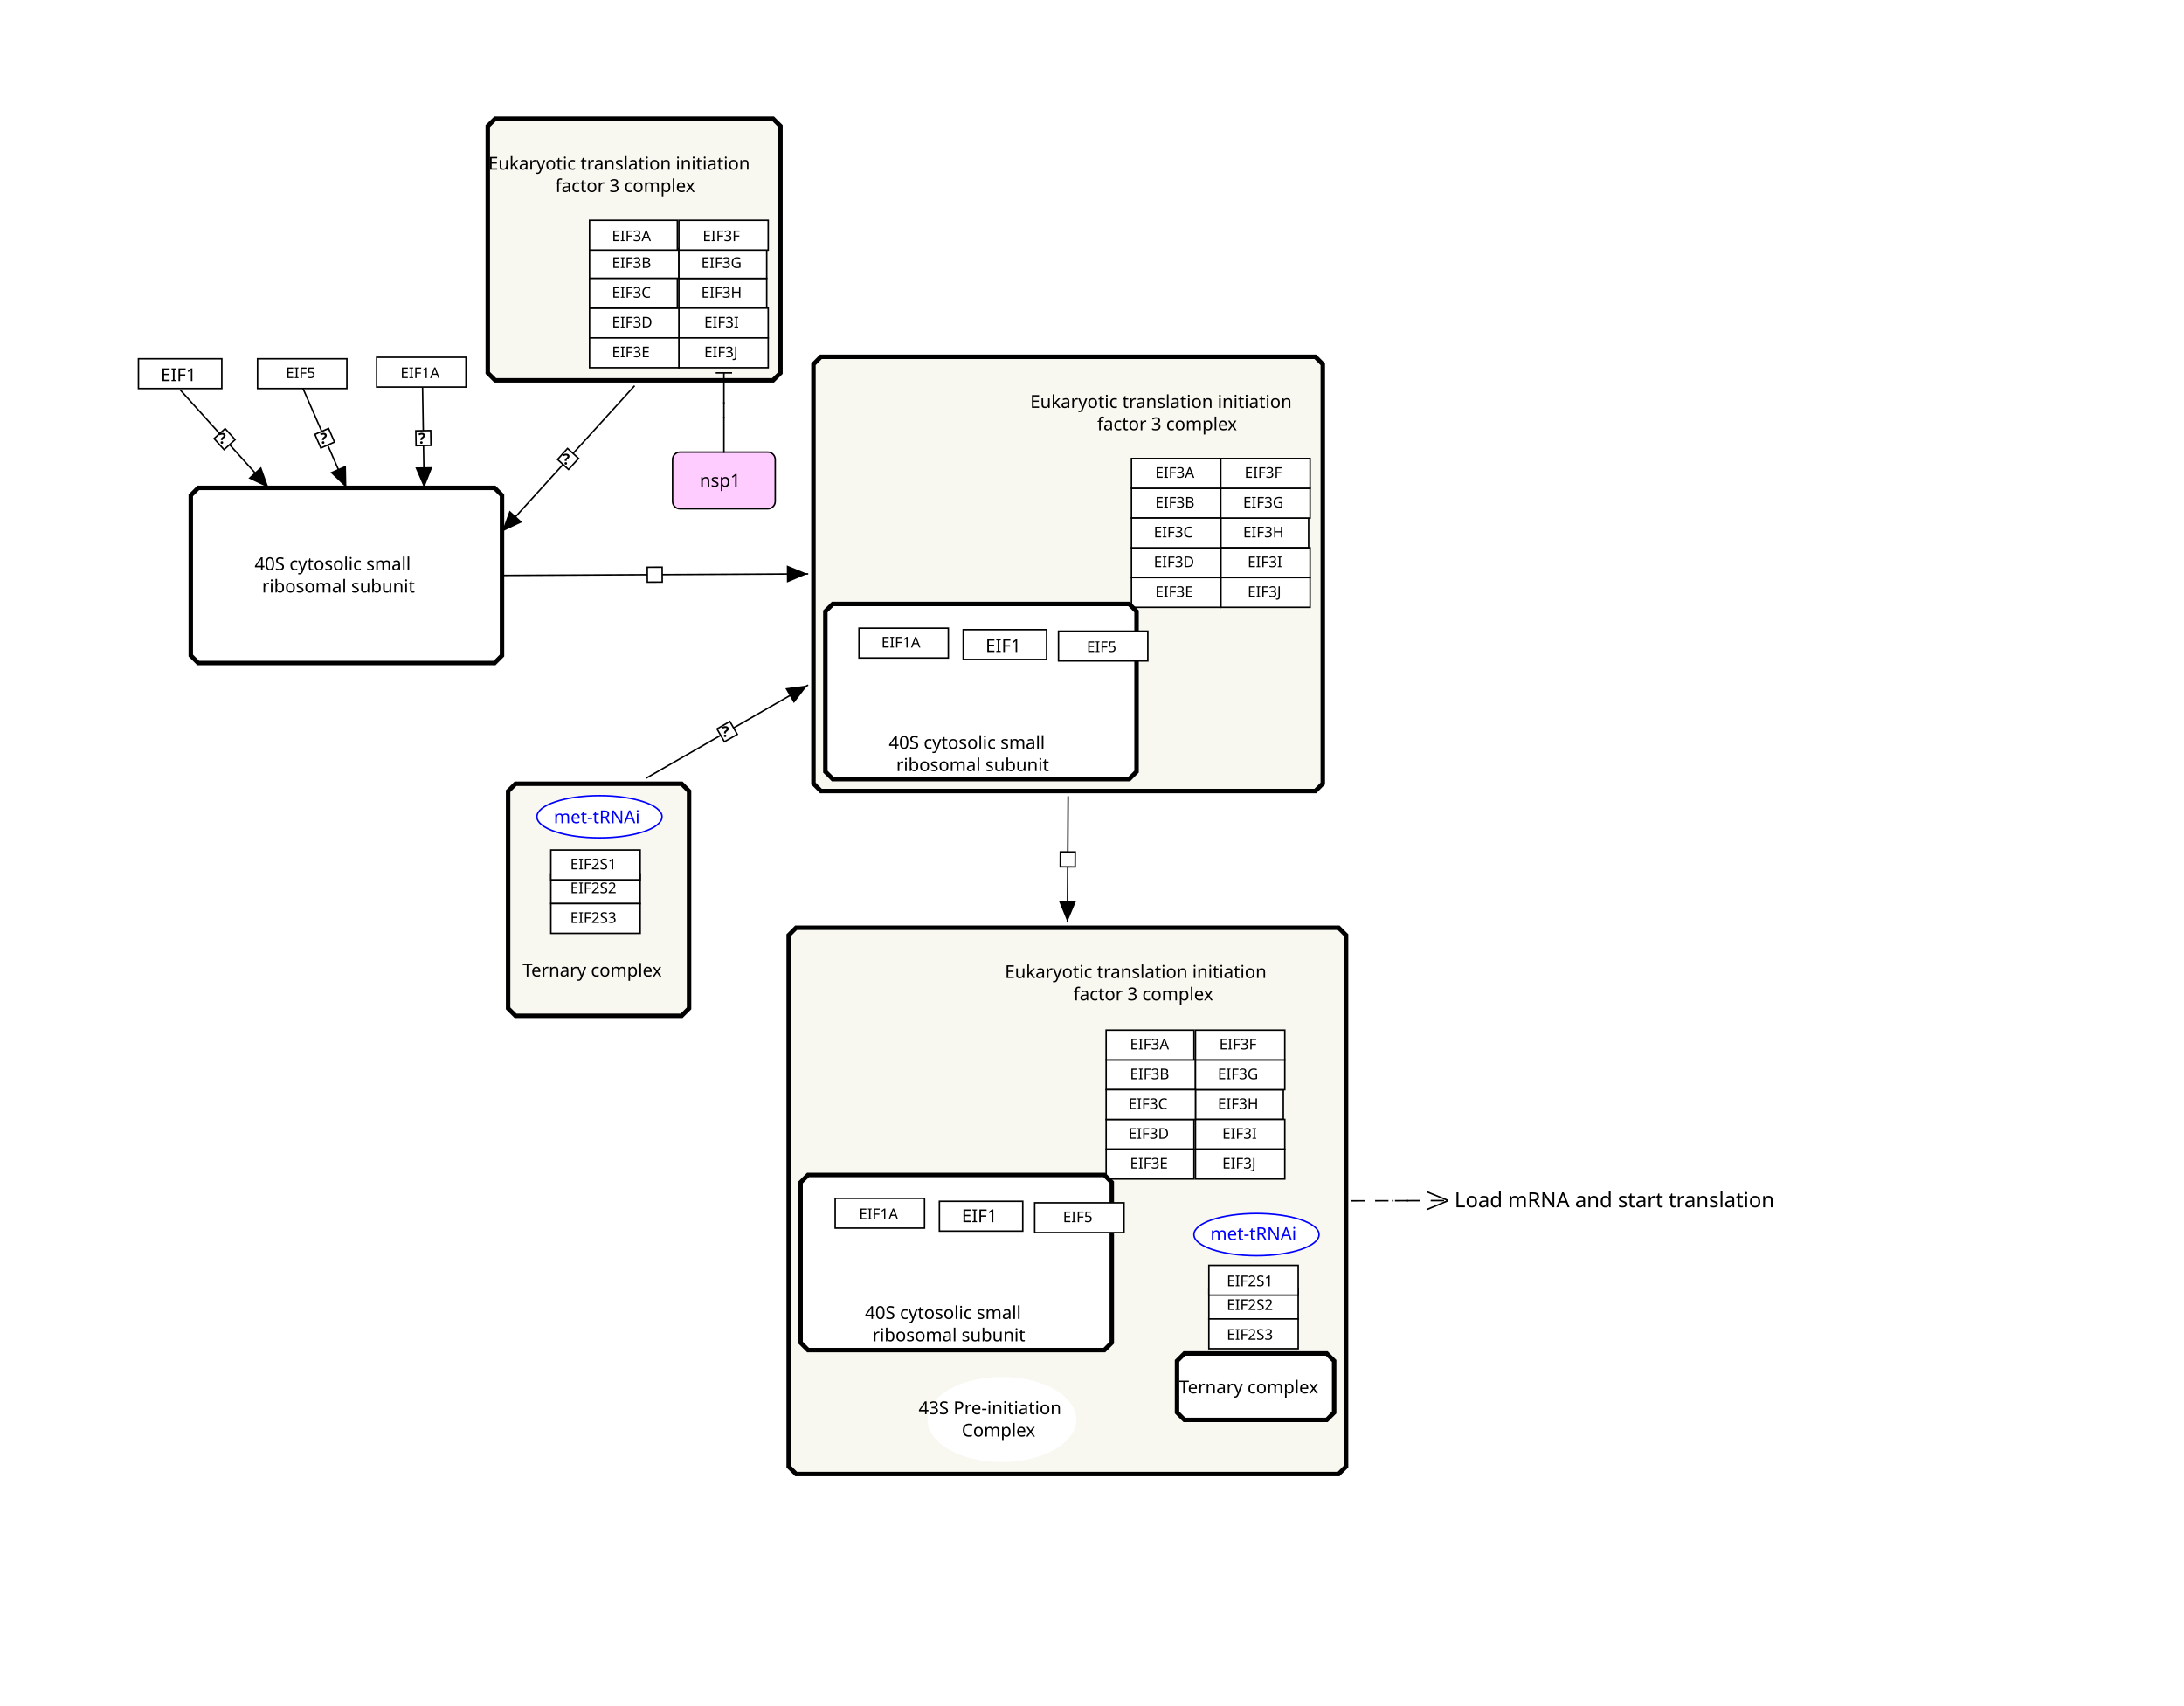
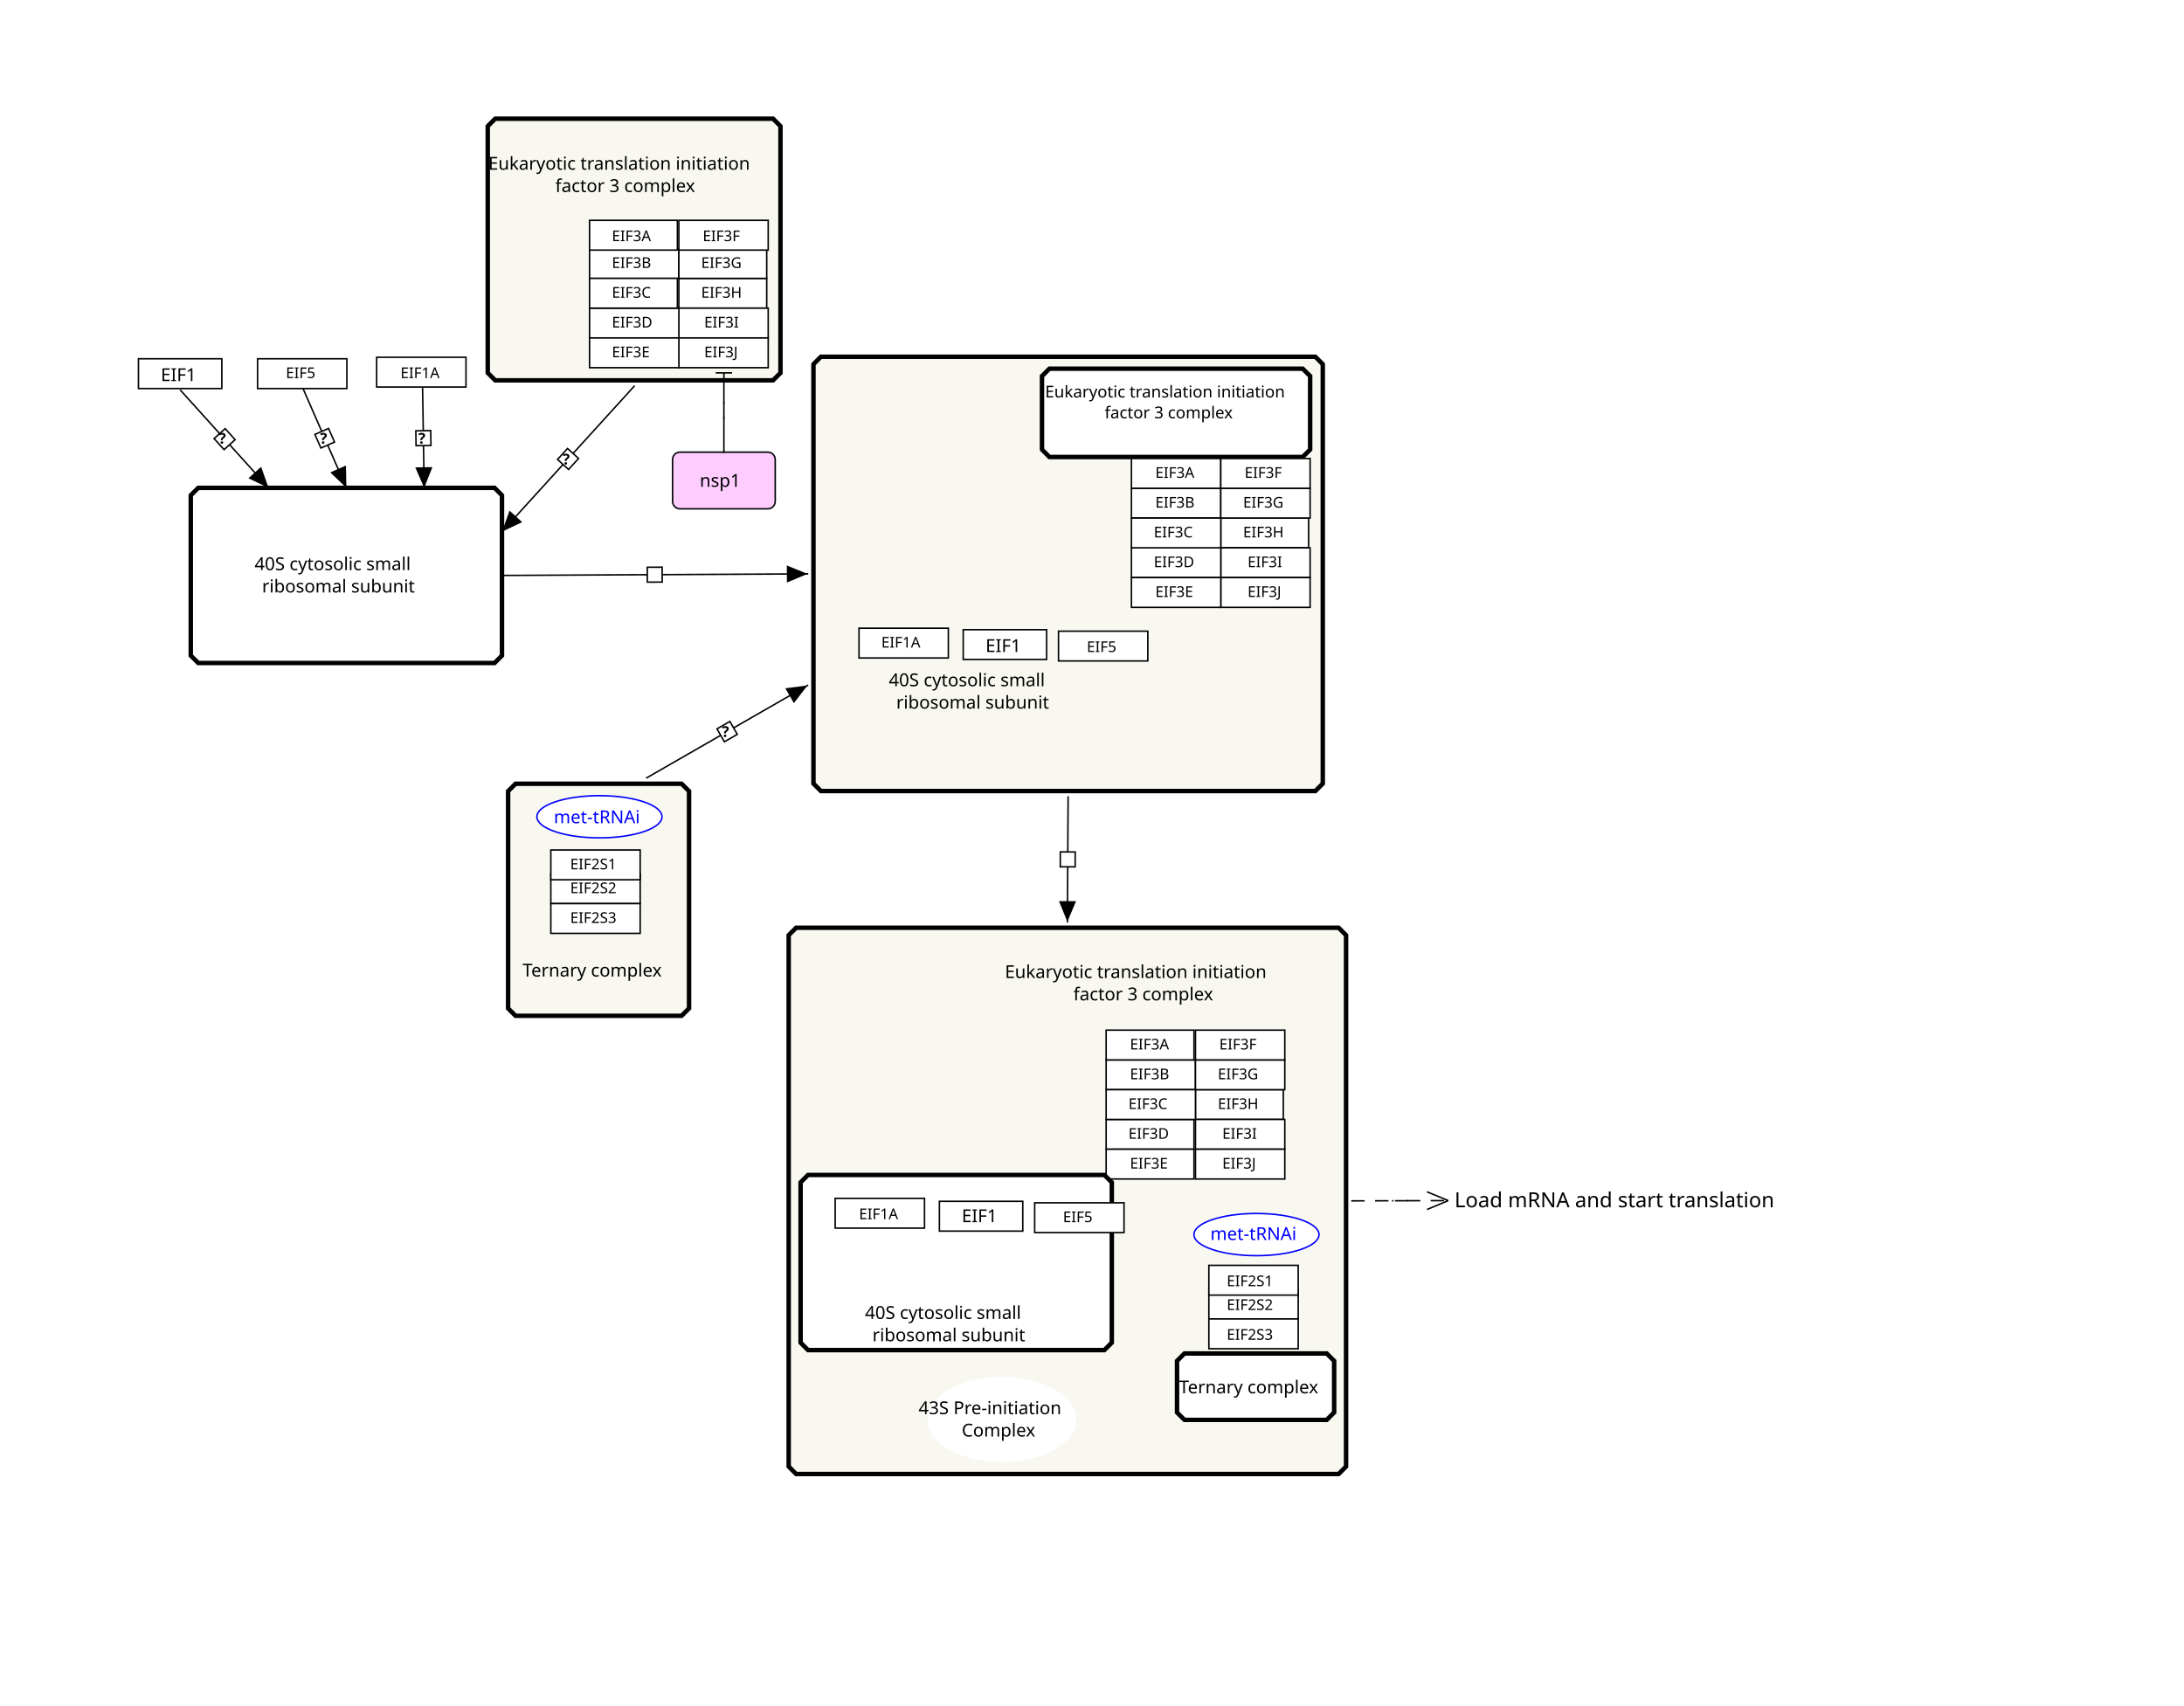
<svg xmlns="http://www.w3.org/2000/svg" fill-opacity="1" color-rendering="auto" color-interpolation="auto" text-rendering="auto" stroke="black" stroke-linecap="square" stroke-miterlimit="10" shape-rendering="auto" stroke-opacity="1" fill="black" stroke-dasharray="none" font-weight="normal" stroke-width="1" viewBox="0 0 1467 1146" font-family="'Dialog'" font-style="normal" stroke-linejoin="miter" font-size="12px" stroke-dashoffset="0" image-rendering="auto">
  <defs id="genericDefs" />
  <g />
  <defs id="genericDefs" />
  <g>
    <g fill="white" text-rendering="geometricPrecision" color-interpolation="linearRGB" color-rendering="optimizeQuality" stroke="white" image-rendering="optimizeQuality">
      <rect x="-1" width="1469" height="1148" y="-1" stroke="none" />
      <path fill="rgb(248,247,240)" d="M551.399 239.663 L883.521 239.663 L888.521 244.663 L888.521 526.374 L883.521 531.374 L551.399 531.374 L546.399 526.374 L546.399 244.663 Z" fill-rule="evenodd" stroke="none" />
      <path fill="none" d="M551.399 239.663 L883.521 239.663 L888.521 244.663 L888.521 526.374 L883.521 531.374 L551.399 531.374 L546.399 526.374 L546.399 244.663 Z" stroke-width="3" fill-rule="evenodd" stroke="black" />
-       <text fill="black" x="692" xml:space="preserve" y="274" font-family="sans-serif" stroke="none">Eukaryotic translation initiation</text>
-       <text fill="black" x="737" xml:space="preserve" y="289" font-family="sans-serif" stroke="none">factor 3 complex</text>
+       <text fill="black" x="597" xml:space="preserve" y="461" font-family="sans-serif" stroke="none">40S cytosolic small </text>
+       <text fill="black" x="602" xml:space="preserve" y="476" font-family="sans-serif" stroke="none">ribosomal subunit</text>
+       <path d="M704.908 247.663 L875.03 247.663 L880.03 252.663 L880.03 301.987 L875.03 306.987 L704.908 306.987 L699.908 301.987 L699.908 252.663 Z" stroke="none" fill-rule="evenodd" />
+       <path fill="none" d="M704.908 247.663 L875.03 247.663 L880.03 252.663 L880.03 301.987 L875.03 306.987 L704.908 306.987 L699.908 301.987 L699.908 252.663 Z" stroke-width="3" fill-rule="evenodd" stroke="black" />
+     </g>
+     <g text-rendering="geometricPrecision" font-size="11px" font-family="sans-serif" color-interpolation="linearRGB" color-rendering="optimizeQuality" image-rendering="optimizeQuality">
+       <text x="702" xml:space="preserve" y="267" stroke="none">Eukaryotic translation initiation</text>
+       <text x="742" xml:space="preserve" y="281" stroke="none">factor 3 complex</text>
+       <text x="789" xml:space="preserve" y="295" stroke="none" />
+     </g>
+     <g fill="white" text-rendering="geometricPrecision" color-interpolation="linearRGB" color-rendering="optimizeQuality" stroke="white" image-rendering="optimizeQuality">
      <rect x="760" width="60" height="20" y="328" stroke="none" />
      <rect fill="none" x="760" width="60" height="20" y="328" stroke="black" />
    </g>
    <g text-rendering="geometricPrecision" font-size="10px" font-family="sans-serif" color-interpolation="linearRGB" color-rendering="optimizeQuality" image-rendering="optimizeQuality">
      <text x="776" xml:space="preserve" y="341" stroke="none">EIF3B</text>
    </g>
    <g fill="white" text-rendering="geometricPrecision" color-interpolation="linearRGB" color-rendering="optimizeQuality" stroke="white" image-rendering="optimizeQuality">
      <rect x="820" width="59" height="20" y="348" stroke="none" />
      <rect fill="none" x="820" width="59" height="20" y="348" stroke="black" />
    </g>
    <g text-rendering="geometricPrecision" font-size="10px" font-family="sans-serif" color-interpolation="linearRGB" color-rendering="optimizeQuality" image-rendering="optimizeQuality">
      <text x="835" xml:space="preserve" y="361" stroke="none">EIF3H</text>
    </g>
    <g fill="white" text-rendering="geometricPrecision" color-interpolation="linearRGB" color-rendering="optimizeQuality" stroke="white" image-rendering="optimizeQuality">
      <rect x="820" width="60" height="20" y="368" stroke="none" />
      <rect fill="none" x="820" width="60" height="20" y="368" stroke="black" />
    </g>
    <g text-rendering="geometricPrecision" font-size="10px" font-family="sans-serif" color-interpolation="linearRGB" color-rendering="optimizeQuality" image-rendering="optimizeQuality">
      <text x="838" xml:space="preserve" y="381" stroke="none">EIF3I</text>
    </g>
    <g fill="white" text-rendering="geometricPrecision" color-interpolation="linearRGB" color-rendering="optimizeQuality" stroke="white" image-rendering="optimizeQuality">
      <rect x="820" width="60" height="20" y="328" stroke="none" />
      <rect fill="none" x="820" width="60" height="20" y="328" stroke="black" />
    </g>
    <g text-rendering="geometricPrecision" font-size="10px" font-family="sans-serif" color-interpolation="linearRGB" color-rendering="optimizeQuality" image-rendering="optimizeQuality">
      <text x="835" xml:space="preserve" y="341" stroke="none">EIF3G</text>
    </g>
    <g fill="white" text-rendering="geometricPrecision" color-interpolation="linearRGB" color-rendering="optimizeQuality" stroke="white" image-rendering="optimizeQuality">
      <rect x="760" width="60" height="20" y="368" stroke="none" />
      <rect fill="none" x="760" width="60" height="20" y="368" stroke="black" />
    </g>
    <g text-rendering="geometricPrecision" font-size="10px" font-family="sans-serif" color-interpolation="linearRGB" color-rendering="optimizeQuality" image-rendering="optimizeQuality">
      <text x="775" xml:space="preserve" y="381" stroke="none">EIF3D</text>
    </g>
    <g fill="white" text-rendering="geometricPrecision" color-interpolation="linearRGB" color-rendering="optimizeQuality" stroke="white" image-rendering="optimizeQuality">
      <rect x="820" width="60" height="20" y="388" stroke="none" />
      <rect fill="none" x="820" width="60" height="20" y="388" stroke="black" />
    </g>
    <g text-rendering="geometricPrecision" font-size="10px" font-family="sans-serif" color-interpolation="linearRGB" color-rendering="optimizeQuality" image-rendering="optimizeQuality">
      <text x="838" xml:space="preserve" y="401" stroke="none">EIF3J</text>
    </g>
    <g fill="white" text-rendering="geometricPrecision" color-interpolation="linearRGB" color-rendering="optimizeQuality" stroke="white" image-rendering="optimizeQuality">
      <rect x="760" width="60" height="20" y="388" stroke="none" />
      <rect fill="none" x="760" width="60" height="20" y="388" stroke="black" />
    </g>
    <g text-rendering="geometricPrecision" font-size="10px" font-family="sans-serif" color-interpolation="linearRGB" color-rendering="optimizeQuality" image-rendering="optimizeQuality">
      <text x="776" xml:space="preserve" y="401" stroke="none">EIF3E</text>
    </g>
    <g fill="white" text-rendering="geometricPrecision" color-interpolation="linearRGB" color-rendering="optimizeQuality" stroke="white" image-rendering="optimizeQuality">
      <rect x="760" width="60" height="20" y="348" stroke="none" />
      <rect fill="none" x="760" width="60" height="20" y="348" stroke="black" />
    </g>
    <g text-rendering="geometricPrecision" font-size="10px" font-family="sans-serif" color-interpolation="linearRGB" color-rendering="optimizeQuality" image-rendering="optimizeQuality">
      <text x="775" xml:space="preserve" y="361" stroke="none">EIF3C</text>
    </g>
    <g fill="white" text-rendering="geometricPrecision" color-interpolation="linearRGB" color-rendering="optimizeQuality" stroke="white" image-rendering="optimizeQuality">
      <rect x="760" width="60" height="20" y="308" stroke="none" />
      <rect fill="none" x="760" width="60" height="20" y="308" stroke="black" />
    </g>
    <g text-rendering="geometricPrecision" font-size="10px" font-family="sans-serif" color-interpolation="linearRGB" color-rendering="optimizeQuality" image-rendering="optimizeQuality">
      <text x="776" xml:space="preserve" y="321" stroke="none">EIF3A</text>
    </g>
    <g fill="white" text-rendering="geometricPrecision" color-interpolation="linearRGB" color-rendering="optimizeQuality" stroke="white" image-rendering="optimizeQuality">
      <rect x="820" width="60" height="20" y="308" stroke="none" />
      <rect fill="none" x="820" width="60" height="20" y="308" stroke="black" />
    </g>
    <g text-rendering="geometricPrecision" font-size="10px" font-family="sans-serif" color-interpolation="linearRGB" color-rendering="optimizeQuality" image-rendering="optimizeQuality">
      <text x="836" xml:space="preserve" y="321" stroke="none">EIF3F</text>
-     </g>
-     <g fill="white" text-rendering="geometricPrecision" color-interpolation="linearRGB" color-rendering="optimizeQuality" stroke="white" image-rendering="optimizeQuality">
-       <path d="M559.399 405.727 L758.433 405.727 L763.433 410.727 L763.433 518.374 L758.433 523.374 L559.399 523.374 L554.399 518.374 L554.399 410.727 Z" stroke="none" fill-rule="evenodd" />
-       <path fill="none" d="M559.399 405.727 L758.433 405.727 L763.433 410.727 L763.433 518.374 L758.433 523.374 L559.399 523.374 L554.399 518.374 L554.399 410.727 Z" stroke-width="3" fill-rule="evenodd" stroke="black" />
-       <text fill="black" x="597" xml:space="preserve" y="503" font-family="sans-serif" stroke="none">40S cytosolic small </text>
-       <text fill="black" x="602" xml:space="preserve" y="518" font-family="sans-serif" stroke="none">ribosomal subunit</text>
-       <path fill="none" d="M283.848 260.891 L284.307 289.312" stroke="black" />
-       <path fill="none" d="M284.468 299.31 L284.926 327.731" stroke="black" />
-       <path fill="black" d="M278.963 313.967 L284.926 327.731 L290.442 313.782 Z" stroke="none" />
-       <rect x="279.387" width="10" height="10" y="289.311" transform="translate(284.3872,294.3111) rotate(89.0755) translate(-284.3872,-294.3111)" stroke="none" />
-       <rect x="279.387" y="289.311" transform="translate(284.3872,294.3111) rotate(89.0755) translate(-284.3872,-294.3111)" fill="none" width="10" height="10" stroke="black" />
+       <path fill="none" d="M283.848 260.891 L284.307 289.312" />
+       <path fill="none" d="M284.468 299.31 L284.926 327.731" />
+       <path d="M278.963 313.967 L284.926 327.731 L290.442 313.782 Z" stroke="none" />
+     </g>
+     <g transform="translate(284.3872,294.3111) rotate(89.0755) translate(-284.3872,-294.3111)" fill="white" text-rendering="geometricPrecision" color-rendering="optimizeQuality" image-rendering="optimizeQuality" color-interpolation="linearRGB" stroke="white">
+       <rect x="279.387" width="10" height="10" y="289.311" stroke="none" />
+       <rect fill="none" x="279.387" width="10" height="10" y="289.311" stroke="black" />
    </g>
    <g font-size="10px" text-rendering="geometricPrecision" image-rendering="optimizeQuality" color-rendering="optimizeQuality" font-family="sans-serif" color-interpolation="linearRGB" font-weight="bold">
      <text x="281" xml:space="preserve" y="298" stroke="none">?</text>
    </g>
    <g fill="rgb(248,247,240)" text-rendering="geometricPrecision" color-interpolation="linearRGB" color-rendering="optimizeQuality" stroke="rgb(248,247,240)" image-rendering="optimizeQuality">
      <path d="M346.29 526.491 L457.832 526.491 L462.832 531.491 L462.832 677.37 L457.832 682.37 L346.29 682.37 L341.29 677.37 L341.29 531.491 Z" stroke="none" fill-rule="evenodd" />
      <path fill="none" d="M346.29 526.491 L457.832 526.491 L462.832 531.491 L462.832 677.37 L457.832 682.37 L346.29 682.37 L341.29 677.37 L341.29 531.491 Z" stroke-width="3" fill-rule="evenodd" stroke="black" />
      <text fill="black" x="351" xml:space="preserve" y="656" font-family="sans-serif" stroke="none">Ternary complex</text>
      <path fill="none" d="M434.446 522.491 L484.088 493.96" stroke="black" />
      <path fill="none" d="M492.758 488.977 L542.399 460.446" stroke="black" />
      <path fill="black" d="M533.245 472.329 L542.399 460.446 L527.524 462.375 Z" stroke="none" />
      <rect x="483.423" y="486.469" transform="translate(488.423,491.4686) rotate(-29.8877) translate(-488.423,-491.4686)" fill="white" width="10" height="10" stroke="none" />
      <rect x="483.423" y="486.469" transform="translate(488.423,491.4686) rotate(-29.8877) translate(-488.423,-491.4686)" fill="none" width="10" height="10" stroke="black" />
    </g>
    <g font-size="10px" text-rendering="geometricPrecision" image-rendering="optimizeQuality" color-rendering="optimizeQuality" font-family="sans-serif" color-interpolation="linearRGB" font-weight="bold">
      <text x="485" xml:space="preserve" y="495" stroke="none">?</text>
    </g>
    <g text-rendering="geometricPrecision" stroke-dasharray="8,8" color-interpolation="linearRGB" color-rendering="optimizeQuality" image-rendering="optimizeQuality">
      <path fill="none" d="M908.153 806.693 L935.493 806.618" />
      <path fill="none" d="M945.493 806.591 L972.833 806.515" />
      <path stroke-dasharray="none" fill="none" d="M958.991 812.294 L972.833 806.515 L958.959 800.813" />
      <path fill="none" d="M935.493 806.618 L935.493 806.618" />
      <path fill="none" d="M945.493 806.591 L945.493 806.591" />
      <line y2="806.618" fill="none" x1="945.493" x2="935.493" y1="806.591" />
      <path fill="rgb(248,247,240)" stroke-dasharray="none" d="M332.635 79.735 L519.248 79.735 L524.248 84.735 L524.248 250.487 L519.248 255.487 L332.635 255.487 L327.635 250.487 L327.635 84.735 Z" fill-rule="evenodd" stroke="none" />
      <path fill="none" stroke-width="3" stroke-dasharray="none" d="M332.635 79.735 L519.248 79.735 L524.248 84.735 L524.248 250.487 L519.248 255.487 L332.635 255.487 L327.635 250.487 L327.635 84.735 Z" fill-rule="evenodd" />
      <text x="328" xml:space="preserve" stroke-dasharray="none" y="114" font-family="sans-serif" stroke="none">Eukaryotic translation initiation</text>
      <text x="373" xml:space="preserve" stroke-dasharray="none" y="129" font-family="sans-serif" stroke="none">factor 3 complex</text>
      <path stroke-dasharray="none" fill="none" d="M425.941 259.487 L384.926 304.615" />
      <path stroke-dasharray="none" fill="none" d="M378.2 312.015 L337.185 357.143" />
      <path stroke-dasharray="none" d="M342.258 343.027 L337.185 357.143 L350.754 350.748 Z" stroke="none" />
      <path stroke-dasharray="none" fill="none" d="M384.926 304.615 L384.926 304.615" />
      <path stroke-dasharray="none" fill="none" d="M378.2 312.015 L378.2 312.015" />
      <rect x="376.563" y="303.315" transform="translate(381.563,308.3148) rotate(132.2666) translate(-381.563,-308.3148)" fill="white" width="10" stroke-dasharray="none" height="10" stroke="none" />
      <rect x="376.563" y="303.315" transform="translate(381.563,308.3148) rotate(132.2666) translate(-381.563,-308.3148)" fill="none" width="10" stroke-dasharray="none" height="10" />
    </g>
    <g font-size="10px" text-rendering="geometricPrecision" image-rendering="optimizeQuality" color-rendering="optimizeQuality" font-family="sans-serif" color-interpolation="linearRGB" font-weight="bold">
      <text x="378" xml:space="preserve" y="312" stroke="none">?</text>
      <path fill="none" d="M203.555 261.046 L216.111 289.806" />
      <path fill="none" d="M220.112 298.971 L232.668 327.731" />
      <path d="M221.863 317.327 L232.668 327.731 L232.384 312.734 Z" stroke="none" />
    </g>
    <g transform="translate(218.1115,294.3886) rotate(66.415) translate(-218.1115,-294.3886)" fill="white" text-rendering="geometricPrecision" color-rendering="optimizeQuality" image-rendering="optimizeQuality" color-interpolation="linearRGB" stroke="white">
      <rect x="213.112" width="10" height="10" y="289.389" stroke="none" />
      <rect fill="none" x="213.112" width="10" height="10" y="289.389" stroke="black" />
    </g>
    <g font-size="10px" text-rendering="geometricPrecision" image-rendering="optimizeQuality" color-rendering="optimizeQuality" font-family="sans-serif" color-interpolation="linearRGB" font-weight="bold">
      <text x="215" xml:space="preserve" y="298" stroke="none">?</text>
      <path fill="none" d="M337.185 386.555 L434.792 386.062" />
      <path fill="none" d="M444.792 386.011 L542.399 385.519" />
      <path d="M528.57 391.329 L542.399 385.519 L528.513 379.848 Z" stroke="none" />
      <path fill="none" d="M434.792 386.062 L434.792 386.062" />
      <path fill="none" d="M444.792 386.011 L444.792 386.011" />
    </g>
    <g transform="translate(439.7922,386.0366) rotate(-0.2893) translate(-439.7922,-386.0366)" fill="white" text-rendering="geometricPrecision" color-rendering="optimizeQuality" image-rendering="optimizeQuality" color-interpolation="linearRGB" stroke="white">
      <rect x="434.792" width="10" height="10" y="381.037" stroke="none" />
      <rect fill="none" x="434.792" width="10" height="10" y="381.037" stroke="black" />
    </g>
    <g font-size="10px" text-rendering="geometricPrecision" image-rendering="optimizeQuality" color-rendering="optimizeQuality" font-family="sans-serif" color-interpolation="linearRGB" font-weight="bold">
      <text x="439" xml:space="preserve" y="390" stroke="none" />
    </g>
    <g fill="rgb(248,247,240)" text-rendering="geometricPrecision" color-interpolation="linearRGB" color-rendering="optimizeQuality" stroke="rgb(248,247,240)" image-rendering="optimizeQuality">
      <path d="M534.762 623.216 L899.153 623.216 L904.153 628.216 L904.153 985.171 L899.153 990.171 L534.762 990.171 L529.762 985.171 L529.762 628.216 Z" stroke="none" fill-rule="evenodd" />
      <path fill="none" d="M534.762 623.216 L899.153 623.216 L904.153 628.216 L904.153 985.171 L899.153 990.171 L534.762 990.171 L529.762 985.171 L529.762 628.216 Z" stroke-width="3" fill-rule="evenodd" stroke="black" />
      <text fill="black" x="675" xml:space="preserve" y="657" font-family="sans-serif" stroke="none">Eukaryotic translation initiation</text>
      <text fill="black" x="721" xml:space="preserve" y="672" font-family="sans-serif" stroke="none">factor 3 complex</text>
      <path fill="none" d="M717.46 535.374 L717.239 572.295" stroke="black" />
      <path fill="none" d="M717.179 582.295 L716.957 619.216" stroke="black" />
      <path fill="black" d="M711.3 605.323 L716.957 619.216 L722.781 605.392 Z" stroke="none" />
      <rect x="712.209" y="572.295" transform="translate(717.2089,577.2947) rotate(90.3438) translate(-717.2089,-577.2947)" fill="white" width="10" height="10" stroke="none" />
      <rect x="712.209" y="572.295" transform="translate(717.2089,577.2947) rotate(90.3438) translate(-717.2089,-577.2947)" fill="none" width="10" height="10" stroke="black" />
    </g>
    <g font-size="10px" text-rendering="geometricPrecision" image-rendering="optimizeQuality" color-rendering="optimizeQuality" font-family="sans-serif" color-interpolation="linearRGB" font-weight="bold">
      <text x="717" xml:space="preserve" y="581" stroke="none" />
      <path fill="none" d="M121.334 262.244 L147.523 291.275" />
      <path fill="none" d="M154.221 298.7 L180.41 327.731" />
      <path d="M166.865 321.286 L180.41 327.731 L175.389 313.596 Z" stroke="none" />
      <path fill="none" d="M147.523 291.275 L147.523 291.275" />
      <path fill="none" d="M154.221 298.7 L154.221 298.7" />
    </g>
    <g transform="translate(150.8716,294.9876) rotate(47.9462) translate(-150.8716,-294.9876)" fill="white" text-rendering="geometricPrecision" color-rendering="optimizeQuality" image-rendering="optimizeQuality" color-interpolation="linearRGB" stroke="white">
      <rect x="145.872" width="10" height="10" y="289.988" stroke="none" />
      <rect fill="none" x="145.872" width="10" height="10" y="289.988" stroke="black" />
    </g>
    <g font-size="10px" text-rendering="geometricPrecision" image-rendering="optimizeQuality" color-rendering="optimizeQuality" font-family="sans-serif" color-interpolation="linearRGB" font-weight="bold">
      <text x="147" xml:space="preserve" y="298" stroke="none">?</text>
    </g>
    <g fill="white" text-rendering="geometricPrecision" color-interpolation="linearRGB" color-rendering="optimizeQuality" stroke="white" image-rendering="optimizeQuality">
      <ellipse rx="114.446" ry="12.5" cx="1087.28" cy="806.515" stroke="none" />
    </g>
    <g text-rendering="geometricPrecision" font-size="14px" font-family="sans-serif" color-interpolation="linearRGB" color-rendering="optimizeQuality" image-rendering="optimizeQuality">
      <text x="977" xml:space="preserve" y="811" stroke="none">Load mRNA and start translation</text>
    </g>
-     <g fill="rgb(255,204,255)" text-rendering="geometricPrecision" color-interpolation="linearRGB" color-rendering="optimizeQuality" stroke="rgb(255,204,255)" image-rendering="optimizeQuality">
-       <rect x="451.77" y="303.723" width="68.956" rx="5" ry="5" height="38.084" stroke="none" />
-       <rect x="451.77" y="303.723" fill="none" width="68.956" rx="5" ry="5" height="38.084" stroke="black" />
-       <text fill="black" x="470" xml:space="preserve" y="327" font-family="sans-serif" stroke="none">nsp1</text>
-       <path fill="white" d="M133.151 327.731 L332.185 327.731 L337.185 332.731 L337.185 440.378 L332.185 445.378 L133.151 445.378 L128.151 440.378 L128.151 332.731 Z" fill-rule="evenodd" stroke="none" />
+     <g fill="white" text-rendering="geometricPrecision" color-interpolation="linearRGB" color-rendering="optimizeQuality" stroke="white" image-rendering="optimizeQuality">
+       <path d="M133.151 327.731 L332.185 327.731 L337.185 332.731 L337.185 440.378 L332.185 445.378 L133.151 445.378 L128.151 440.378 L128.151 332.731 Z" stroke="none" fill-rule="evenodd" />
      <path fill="none" d="M133.151 327.731 L332.185 327.731 L337.185 332.731 L337.185 440.378 L332.185 445.378 L133.151 445.378 L128.151 440.378 L128.151 332.731 Z" stroke-width="3" fill-rule="evenodd" stroke="black" />
      <text fill="black" x="171" xml:space="preserve" y="383" font-family="sans-serif" stroke="none">40S cytosolic small </text>
      <text fill="black" x="176" xml:space="preserve" y="398" font-family="sans-serif" stroke="none">ribosomal subunit</text>
-       <ellipse rx="50.019" fill="white" ry="28.607" cx="672.945" cy="953.564" stroke="none" />
+       <rect x="451.77" y="303.723" fill="rgb(255,204,255)" width="68.956" rx="5" ry="5" height="38.084" stroke="none" />
+       <rect x="451.77" y="303.723" fill="none" width="68.956" rx="5" ry="5" height="38.084" stroke="black" />
+       <text fill="black" x="470" xml:space="preserve" y="327" font-family="sans-serif" stroke="none">nsp1</text>
+       <ellipse rx="50.019" ry="28.607" cx="672.945" cy="953.564" stroke="none" />
      <text fill="black" x="617" xml:space="preserve" y="950" font-family="sans-serif" stroke="none">43S Pre-initiation </text>
      <text fill="black" x="646" xml:space="preserve" y="965" font-family="sans-serif" stroke="none">Complex</text>
-       <ellipse rx="42.013" fill="white" ry="14.171" cx="402.661" cy="548.662" stroke="none" />
+       <ellipse rx="42.013" ry="14.171" cx="402.661" cy="548.662" stroke="none" />
      <ellipse rx="42.013" fill="none" ry="14.171" cx="402.661" cy="548.662" stroke="blue" />
      <text fill="blue" x="372" xml:space="preserve" y="553" font-family="sans-serif" stroke="none">met-tRNAi</text>
-       <rect fill="white" x="396" width="60" height="20" y="167" stroke="none" />
+       <rect x="396" width="60" height="20" y="167" stroke="none" />
      <rect fill="none" x="396" width="60" height="20" y="167" stroke="black" />
    </g>
    <g text-rendering="geometricPrecision" font-size="10px" font-family="sans-serif" color-interpolation="linearRGB" color-rendering="optimizeQuality" image-rendering="optimizeQuality">
      <text x="411" xml:space="preserve" y="180" stroke="none">EIF3B</text>
    </g>
    <g fill="white" text-rendering="geometricPrecision" color-interpolation="linearRGB" color-rendering="optimizeQuality" stroke="white" image-rendering="optimizeQuality">
      <rect x="456" width="59" height="20" y="187" stroke="none" />
      <rect fill="none" x="456" width="59" height="20" y="187" stroke="black" />
    </g>
    <g text-rendering="geometricPrecision" font-size="10px" font-family="sans-serif" color-interpolation="linearRGB" color-rendering="optimizeQuality" image-rendering="optimizeQuality">
      <text x="471" xml:space="preserve" y="200" stroke="none">EIF3H</text>
    </g>
    <g fill="white" text-rendering="geometricPrecision" color-interpolation="linearRGB" color-rendering="optimizeQuality" stroke="white" image-rendering="optimizeQuality">
      <rect x="370" width="60" height="20" y="587" stroke="none" />
      <rect fill="none" x="370" width="60" height="20" y="587" stroke="black" />
    </g>
    <g text-rendering="geometricPrecision" font-size="10px" font-family="sans-serif" color-interpolation="linearRGB" color-rendering="optimizeQuality" image-rendering="optimizeQuality">
      <text x="383" xml:space="preserve" y="600" stroke="none">EIF2S2</text>
    </g>
    <g fill="white" text-rendering="geometricPrecision" color-interpolation="linearRGB" color-rendering="optimizeQuality" stroke="white" image-rendering="optimizeQuality">
      <rect x="370" width="60" height="20" y="607" stroke="none" />
      <rect fill="none" x="370" width="60" height="20" y="607" stroke="black" />
    </g>
    <g text-rendering="geometricPrecision" font-size="10px" font-family="sans-serif" color-interpolation="linearRGB" color-rendering="optimizeQuality" image-rendering="optimizeQuality">
      <text x="383" xml:space="preserve" y="620" stroke="none">EIF2S3</text>
    </g>
    <g fill="white" text-rendering="geometricPrecision" color-interpolation="linearRGB" color-rendering="optimizeQuality" stroke="white" image-rendering="optimizeQuality">
      <rect x="456" width="60" height="20" y="207" stroke="none" />
      <rect fill="none" x="456" width="60" height="20" y="207" stroke="black" />
    </g>
    <g text-rendering="geometricPrecision" font-size="10px" font-family="sans-serif" color-interpolation="linearRGB" color-rendering="optimizeQuality" image-rendering="optimizeQuality">
      <text x="473" xml:space="preserve" y="220" stroke="none">EIF3I</text>
    </g>
    <g fill="white" text-rendering="geometricPrecision" color-interpolation="linearRGB" color-rendering="optimizeQuality" stroke="white" image-rendering="optimizeQuality">
      <rect x="711" width="60" height="20" y="424" stroke="none" />
      <rect fill="none" x="711" width="60" height="20" y="424" stroke="black" />
    </g>
    <g text-rendering="geometricPrecision" font-size="10px" font-family="sans-serif" color-interpolation="linearRGB" color-rendering="optimizeQuality" image-rendering="optimizeQuality">
      <text x="730" xml:space="preserve" y="438" stroke="none">EIF5</text>
    </g>
    <g fill="white" text-rendering="geometricPrecision" color-interpolation="linearRGB" color-rendering="optimizeQuality" stroke="white" image-rendering="optimizeQuality">
      <rect x="456" width="59" height="20" y="167" stroke="none" />
      <rect fill="none" x="456" width="59" height="20" y="167" stroke="black" />
    </g>
    <g text-rendering="geometricPrecision" font-size="10px" font-family="sans-serif" color-interpolation="linearRGB" color-rendering="optimizeQuality" image-rendering="optimizeQuality">
      <text x="471" xml:space="preserve" y="180" stroke="none">EIF3G</text>
    </g>
    <g fill="white" text-rendering="geometricPrecision" color-interpolation="linearRGB" color-rendering="optimizeQuality" stroke="white" image-rendering="optimizeQuality">
      <rect x="396" width="60" height="20" y="207" stroke="none" />
      <rect fill="none" x="396" width="60" height="20" y="207" stroke="black" />
    </g>
    <g text-rendering="geometricPrecision" font-size="10px" font-family="sans-serif" color-interpolation="linearRGB" color-rendering="optimizeQuality" image-rendering="optimizeQuality">
      <text x="411" xml:space="preserve" y="220" stroke="none">EIF3D</text>
    </g>
    <g fill="white" text-rendering="geometricPrecision" color-interpolation="linearRGB" color-rendering="optimizeQuality" stroke="white" image-rendering="optimizeQuality">
      <rect x="370" width="60" height="20" y="571" stroke="none" />
      <rect fill="none" x="370" width="60" height="20" y="571" stroke="black" />
    </g>
    <g text-rendering="geometricPrecision" font-size="10px" font-family="sans-serif" color-interpolation="linearRGB" color-rendering="optimizeQuality" image-rendering="optimizeQuality">
      <text x="383" xml:space="preserve" y="584" stroke="none">EIF2S1</text>
    </g>
    <g fill="white" text-rendering="geometricPrecision" color-interpolation="linearRGB" color-rendering="optimizeQuality" stroke="white" image-rendering="optimizeQuality">
      <rect x="456" width="60" height="20" y="227" stroke="none" />
      <rect fill="none" x="456" width="60" height="20" y="227" stroke="black" />
    </g>
    <g text-rendering="geometricPrecision" font-size="10px" font-family="sans-serif" color-interpolation="linearRGB" color-rendering="optimizeQuality" image-rendering="optimizeQuality">
      <text x="473" xml:space="preserve" y="240" stroke="none">EIF3J</text>
    </g>
    <g fill="white" text-rendering="geometricPrecision" color-interpolation="linearRGB" color-rendering="optimizeQuality" stroke="white" image-rendering="optimizeQuality">
      <rect x="396" width="60" height="20" y="227" stroke="none" />
      <rect fill="none" x="396" width="60" height="20" y="227" stroke="black" />
    </g>
    <g text-rendering="geometricPrecision" font-size="10px" font-family="sans-serif" color-interpolation="linearRGB" color-rendering="optimizeQuality" image-rendering="optimizeQuality">
      <text x="411" xml:space="preserve" y="240" stroke="none">EIF3E</text>
    </g>
    <g fill="white" text-rendering="geometricPrecision" color-interpolation="linearRGB" color-rendering="optimizeQuality" stroke="white" image-rendering="optimizeQuality">
      <rect x="396" width="59" height="20" y="187" stroke="none" />
      <rect fill="none" x="396" width="59" height="20" y="187" stroke="black" />
    </g>
    <g text-rendering="geometricPrecision" font-size="10px" font-family="sans-serif" color-interpolation="linearRGB" color-rendering="optimizeQuality" image-rendering="optimizeQuality">
      <text x="411" xml:space="preserve" y="200" stroke="none">EIF3C</text>
    </g>
    <g fill="white" text-rendering="geometricPrecision" color-interpolation="linearRGB" color-rendering="optimizeQuality" stroke="white" image-rendering="optimizeQuality">
      <rect x="396" width="59" height="20" y="148" stroke="none" />
      <rect fill="none" x="396" width="59" height="20" y="148" stroke="black" />
    </g>
    <g text-rendering="geometricPrecision" font-size="10px" font-family="sans-serif" color-interpolation="linearRGB" color-rendering="optimizeQuality" image-rendering="optimizeQuality">
      <text x="411" xml:space="preserve" y="162" stroke="none">EIF3A</text>
    </g>
    <g fill="white" text-rendering="geometricPrecision" color-interpolation="linearRGB" color-rendering="optimizeQuality" stroke="white" image-rendering="optimizeQuality">
      <rect x="456" width="60" height="20" y="148" stroke="none" />
      <rect fill="none" x="456" width="60" height="20" y="148" stroke="black" />
    </g>
    <g text-rendering="geometricPrecision" font-size="10px" font-family="sans-serif" color-interpolation="linearRGB" color-rendering="optimizeQuality" image-rendering="optimizeQuality">
      <text x="472" xml:space="preserve" y="162" stroke="none">EIF3F</text>
    </g>
    <g fill="white" text-rendering="geometricPrecision" color-interpolation="linearRGB" color-rendering="optimizeQuality" stroke="white" image-rendering="optimizeQuality">
      <rect x="577" width="60" height="20" y="422" stroke="none" />
      <rect fill="none" x="577" width="60" height="20" y="422" stroke="black" />
    </g>
    <g text-rendering="geometricPrecision" font-size="10px" font-family="sans-serif" color-interpolation="linearRGB" color-rendering="optimizeQuality" image-rendering="optimizeQuality">
      <text x="592" xml:space="preserve" y="435" stroke="none">EIF1A</text>
    </g>
    <g fill="white" text-rendering="geometricPrecision" color-interpolation="linearRGB" color-rendering="optimizeQuality" stroke="white" image-rendering="optimizeQuality">
      <rect x="647" width="56" height="20" y="423" stroke="none" />
      <rect fill="none" x="647" width="56" height="20" y="423" stroke="black" />
      <text fill="black" x="662" xml:space="preserve" y="438" font-family="sans-serif" stroke="none">EIF1</text>
      <rect x="173" width="60" height="20" y="241" stroke="none" />
      <rect fill="none" x="173" width="60" height="20" y="241" stroke="black" />
    </g>
    <g text-rendering="geometricPrecision" font-size="10px" font-family="sans-serif" color-interpolation="linearRGB" color-rendering="optimizeQuality" image-rendering="optimizeQuality">
      <text x="192" xml:space="preserve" y="254" stroke="none">EIF5</text>
    </g>
    <g fill="white" text-rendering="geometricPrecision" color-interpolation="linearRGB" color-rendering="optimizeQuality" stroke="white" image-rendering="optimizeQuality">
      <rect x="253" width="60" height="20" y="240" stroke="none" />
      <rect fill="none" x="253" width="60" height="20" y="240" stroke="black" />
    </g>
    <g text-rendering="geometricPrecision" font-size="10px" font-family="sans-serif" color-interpolation="linearRGB" color-rendering="optimizeQuality" image-rendering="optimizeQuality">
      <text x="269" xml:space="preserve" y="254" stroke="none">EIF1A</text>
    </g>
    <g fill="white" text-rendering="geometricPrecision" color-interpolation="linearRGB" color-rendering="optimizeQuality" stroke="white" image-rendering="optimizeQuality">
      <rect x="93" width="56" height="20" y="241" stroke="none" />
      <rect fill="none" x="93" width="56" height="20" y="241" stroke="black" />
      <text fill="black" x="108" xml:space="preserve" y="256" font-family="sans-serif" stroke="none">EIF1</text>
      <path fill="none" d="M486.248 303.723 L486.248 280.605" stroke="black" />
      <path fill="none" d="M486.248 270.605 L486.248 250.487" stroke="black" />
      <line y2="250.487" fill="none" x1="491.248" x2="481.248" stroke="black" y1="250.487" />
      <line y2="280.605" fill="none" x1="486.248" x2="486.248" stroke="black" y1="270.605" />
      <rect x="743" width="60" height="20" y="712" stroke="none" />
      <rect fill="none" x="743" width="60" height="20" y="712" stroke="black" />
    </g>
    <g text-rendering="geometricPrecision" font-size="10px" font-family="sans-serif" color-interpolation="linearRGB" color-rendering="optimizeQuality" image-rendering="optimizeQuality">
      <text x="759" xml:space="preserve" y="725" stroke="none">EIF3B</text>
    </g>
    <g fill="white" text-rendering="geometricPrecision" color-interpolation="linearRGB" color-rendering="optimizeQuality" stroke="white" image-rendering="optimizeQuality">
      <rect x="803" width="59" height="20" y="732" stroke="none" />
      <rect fill="none" x="803" width="59" height="20" y="732" stroke="black" />
    </g>
    <g text-rendering="geometricPrecision" font-size="10px" font-family="sans-serif" color-interpolation="linearRGB" color-rendering="optimizeQuality" image-rendering="optimizeQuality">
      <text x="818" xml:space="preserve" y="745" stroke="none">EIF3H</text>
    </g>
    <g fill="white" text-rendering="geometricPrecision" color-interpolation="linearRGB" color-rendering="optimizeQuality" stroke="white" image-rendering="optimizeQuality">
      <rect x="803" width="60" height="20" y="752" stroke="none" />
      <rect fill="none" x="803" width="60" height="20" y="752" stroke="black" />
    </g>
    <g text-rendering="geometricPrecision" font-size="10px" font-family="sans-serif" color-interpolation="linearRGB" color-rendering="optimizeQuality" image-rendering="optimizeQuality">
      <text x="821" xml:space="preserve" y="765" stroke="none">EIF3I</text>
    </g>
    <g fill="white" text-rendering="geometricPrecision" color-interpolation="linearRGB" color-rendering="optimizeQuality" stroke="white" image-rendering="optimizeQuality">
      <rect x="803" width="60" height="20" y="712" stroke="none" />
      <rect fill="none" x="803" width="60" height="20" y="712" stroke="black" />
    </g>
    <g text-rendering="geometricPrecision" font-size="10px" font-family="sans-serif" color-interpolation="linearRGB" color-rendering="optimizeQuality" image-rendering="optimizeQuality">
      <text x="818" xml:space="preserve" y="725" stroke="none">EIF3G</text>
    </g>
    <g fill="white" text-rendering="geometricPrecision" color-interpolation="linearRGB" color-rendering="optimizeQuality" stroke="white" image-rendering="optimizeQuality">
      <rect x="743" width="59" height="20" y="752" stroke="none" />
      <rect fill="none" x="743" width="59" height="20" y="752" stroke="black" />
    </g>
    <g text-rendering="geometricPrecision" font-size="10px" font-family="sans-serif" color-interpolation="linearRGB" color-rendering="optimizeQuality" image-rendering="optimizeQuality">
      <text x="758" xml:space="preserve" y="765" stroke="none">EIF3D</text>
    </g>
    <g fill="white" text-rendering="geometricPrecision" color-interpolation="linearRGB" color-rendering="optimizeQuality" stroke="white" image-rendering="optimizeQuality">
      <rect x="803" width="60" height="20" y="772" stroke="none" />
      <rect fill="none" x="803" width="60" height="20" y="772" stroke="black" />
    </g>
    <g text-rendering="geometricPrecision" font-size="10px" font-family="sans-serif" color-interpolation="linearRGB" color-rendering="optimizeQuality" image-rendering="optimizeQuality">
      <text x="821" xml:space="preserve" y="785" stroke="none">EIF3J</text>
    </g>
    <g fill="white" text-rendering="geometricPrecision" color-interpolation="linearRGB" color-rendering="optimizeQuality" stroke="white" image-rendering="optimizeQuality">
      <rect x="743" width="59" height="20" y="772" stroke="none" />
      <rect fill="none" x="743" width="59" height="20" y="772" stroke="black" />
    </g>
    <g text-rendering="geometricPrecision" font-size="10px" font-family="sans-serif" color-interpolation="linearRGB" color-rendering="optimizeQuality" image-rendering="optimizeQuality">
      <text x="759" xml:space="preserve" y="785" stroke="none">EIF3E</text>
    </g>
    <g fill="white" text-rendering="geometricPrecision" color-interpolation="linearRGB" color-rendering="optimizeQuality" stroke="white" image-rendering="optimizeQuality">
      <rect x="743" width="60" height="20" y="732" stroke="none" />
      <rect fill="none" x="743" width="60" height="20" y="732" stroke="black" />
    </g>
    <g text-rendering="geometricPrecision" font-size="10px" font-family="sans-serif" color-interpolation="linearRGB" color-rendering="optimizeQuality" image-rendering="optimizeQuality">
      <text x="758" xml:space="preserve" y="745" stroke="none">EIF3C</text>
    </g>
    <g fill="white" text-rendering="geometricPrecision" color-interpolation="linearRGB" color-rendering="optimizeQuality" stroke="white" image-rendering="optimizeQuality">
      <rect x="743" width="59" height="20" y="692" stroke="none" />
      <rect fill="none" x="743" width="59" height="20" y="692" stroke="black" />
    </g>
    <g text-rendering="geometricPrecision" font-size="10px" font-family="sans-serif" color-interpolation="linearRGB" color-rendering="optimizeQuality" image-rendering="optimizeQuality">
      <text x="759" xml:space="preserve" y="705" stroke="none">EIF3A</text>
    </g>
    <g fill="white" text-rendering="geometricPrecision" color-interpolation="linearRGB" color-rendering="optimizeQuality" stroke="white" image-rendering="optimizeQuality">
      <rect x="803" width="60" height="20" y="692" stroke="none" />
      <rect fill="none" x="803" width="60" height="20" y="692" stroke="black" />
    </g>
    <g text-rendering="geometricPrecision" font-size="10px" font-family="sans-serif" color-interpolation="linearRGB" color-rendering="optimizeQuality" image-rendering="optimizeQuality">
      <text x="819" xml:space="preserve" y="705" stroke="none">EIF3F</text>
    </g>
    <g fill="white" text-rendering="geometricPrecision" color-interpolation="linearRGB" color-rendering="optimizeQuality" stroke="white" image-rendering="optimizeQuality">
      <path d="M542.762 789.279 L741.796 789.279 L746.796 794.279 L746.796 901.926 L741.796 906.926 L542.762 906.926 L537.762 901.926 L537.762 794.279 Z" stroke="none" fill-rule="evenodd" />
      <path fill="none" d="M542.762 789.279 L741.796 789.279 L746.796 794.279 L746.796 901.926 L741.796 906.926 L542.762 906.926 L537.762 901.926 L537.762 794.279 Z" stroke-width="3" fill-rule="evenodd" stroke="black" />
      <text fill="black" x="581" xml:space="preserve" y="886" font-family="sans-serif" stroke="none">40S cytosolic small </text>
      <text fill="black" x="586" xml:space="preserve" y="901" font-family="sans-serif" stroke="none">ribosomal subunit</text>
      <rect x="695" width="60" height="20" y="808" stroke="none" />
      <rect fill="none" x="695" width="60" height="20" y="808" stroke="black" />
    </g>
    <g text-rendering="geometricPrecision" font-size="10px" font-family="sans-serif" color-interpolation="linearRGB" color-rendering="optimizeQuality" image-rendering="optimizeQuality">
      <text x="714" xml:space="preserve" y="821" stroke="none">EIF5</text>
    </g>
    <g fill="white" text-rendering="geometricPrecision" color-interpolation="linearRGB" color-rendering="optimizeQuality" stroke="white" image-rendering="optimizeQuality">
      <rect x="561" width="60" height="20" y="805" stroke="none" />
      <rect fill="none" x="561" width="60" height="20" y="805" stroke="black" />
    </g>
    <g text-rendering="geometricPrecision" font-size="10px" font-family="sans-serif" color-interpolation="linearRGB" color-rendering="optimizeQuality" image-rendering="optimizeQuality">
      <text x="577" xml:space="preserve" y="819" stroke="none">EIF1A</text>
    </g>
    <g fill="white" text-rendering="geometricPrecision" color-interpolation="linearRGB" color-rendering="optimizeQuality" stroke="white" image-rendering="optimizeQuality">
      <rect x="631" width="56" height="20" y="807" stroke="none" />
      <rect fill="none" x="631" width="56" height="20" y="807" stroke="black" />
      <text fill="black" x="646" xml:space="preserve" y="821" font-family="sans-serif" stroke="none">EIF1</text>
      <path d="M795.611 909.211 L891.153 909.211 L896.153 914.211 L896.153 948.828 L891.153 953.828 L795.611 953.828 L790.611 948.828 L790.611 914.211 Z" stroke="none" fill-rule="evenodd" />
      <path fill="none" d="M795.611 909.211 L891.153 909.211 L896.153 914.211 L896.153 948.828 L891.153 953.828 L795.611 953.828 L790.611 948.828 L790.611 914.211 Z" stroke-width="3" fill-rule="evenodd" stroke="black" />
      <text fill="black" x="792" xml:space="preserve" y="936" font-family="sans-serif" stroke="none">Ternary complex</text>
      <ellipse rx="42.013" ry="14.171" cx="843.982" cy="829.336" stroke="none" />
      <ellipse rx="42.013" fill="none" ry="14.171" cx="843.982" cy="829.336" stroke="blue" />
      <text fill="blue" x="813" xml:space="preserve" y="833" font-family="sans-serif" stroke="none">met-tRNAi</text>
      <rect x="812" width="60" height="20" y="866" stroke="none" />
      <rect fill="none" x="812" width="60" height="20" y="866" stroke="black" />
    </g>
    <g text-rendering="geometricPrecision" font-size="10px" font-family="sans-serif" color-interpolation="linearRGB" color-rendering="optimizeQuality" image-rendering="optimizeQuality">
      <text x="824" xml:space="preserve" y="880" stroke="none">EIF2S2</text>
    </g>
    <g fill="white" text-rendering="geometricPrecision" color-interpolation="linearRGB" color-rendering="optimizeQuality" stroke="white" image-rendering="optimizeQuality">
      <rect x="812" width="60" height="20" y="886" stroke="none" />
      <rect fill="none" x="812" width="60" height="20" y="886" stroke="black" />
    </g>
    <g text-rendering="geometricPrecision" font-size="10px" font-family="sans-serif" color-interpolation="linearRGB" color-rendering="optimizeQuality" image-rendering="optimizeQuality">
      <text x="824" xml:space="preserve" y="900" stroke="none">EIF2S3</text>
    </g>
    <g fill="white" text-rendering="geometricPrecision" color-interpolation="linearRGB" color-rendering="optimizeQuality" stroke="white" image-rendering="optimizeQuality">
      <rect x="812" width="60" height="20" y="850" stroke="none" />
      <rect fill="none" x="812" width="60" height="20" y="850" stroke="black" />
    </g>
    <g text-rendering="geometricPrecision" font-size="10px" font-family="sans-serif" color-interpolation="linearRGB" color-rendering="optimizeQuality" image-rendering="optimizeQuality">
      <text x="824" xml:space="preserve" y="864" stroke="none">EIF2S1</text>
    </g>
  </g>
</svg>
